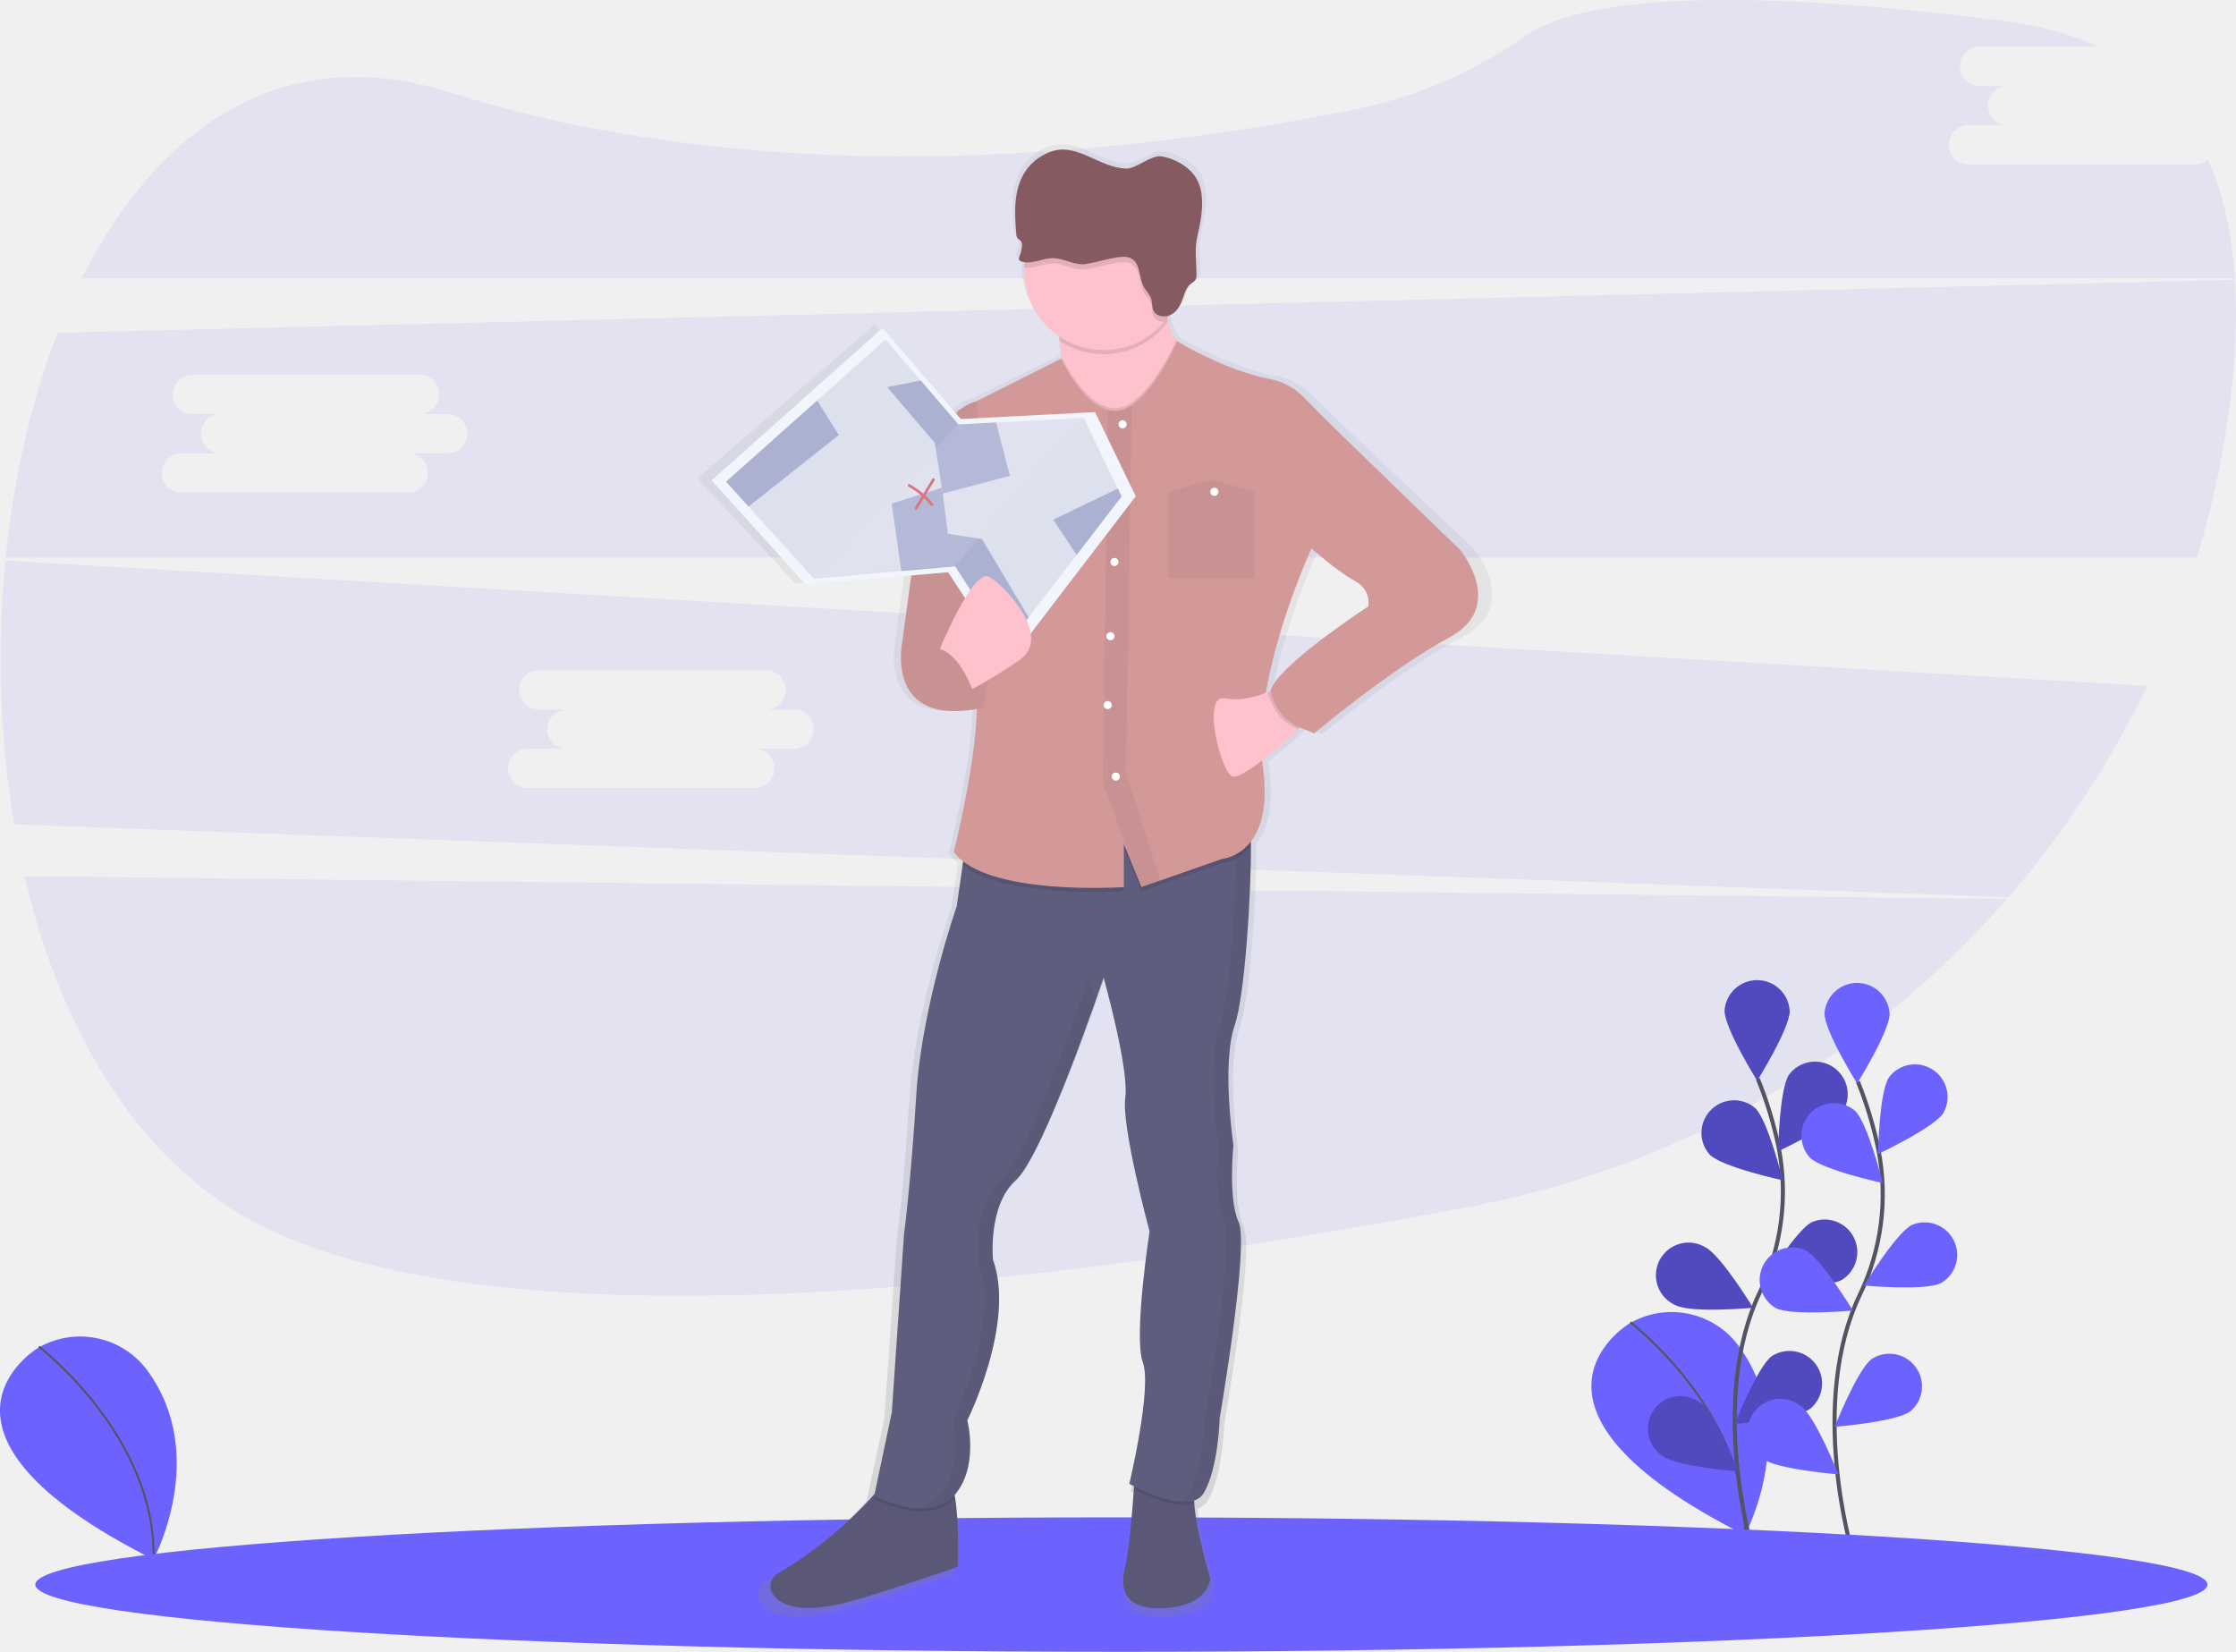
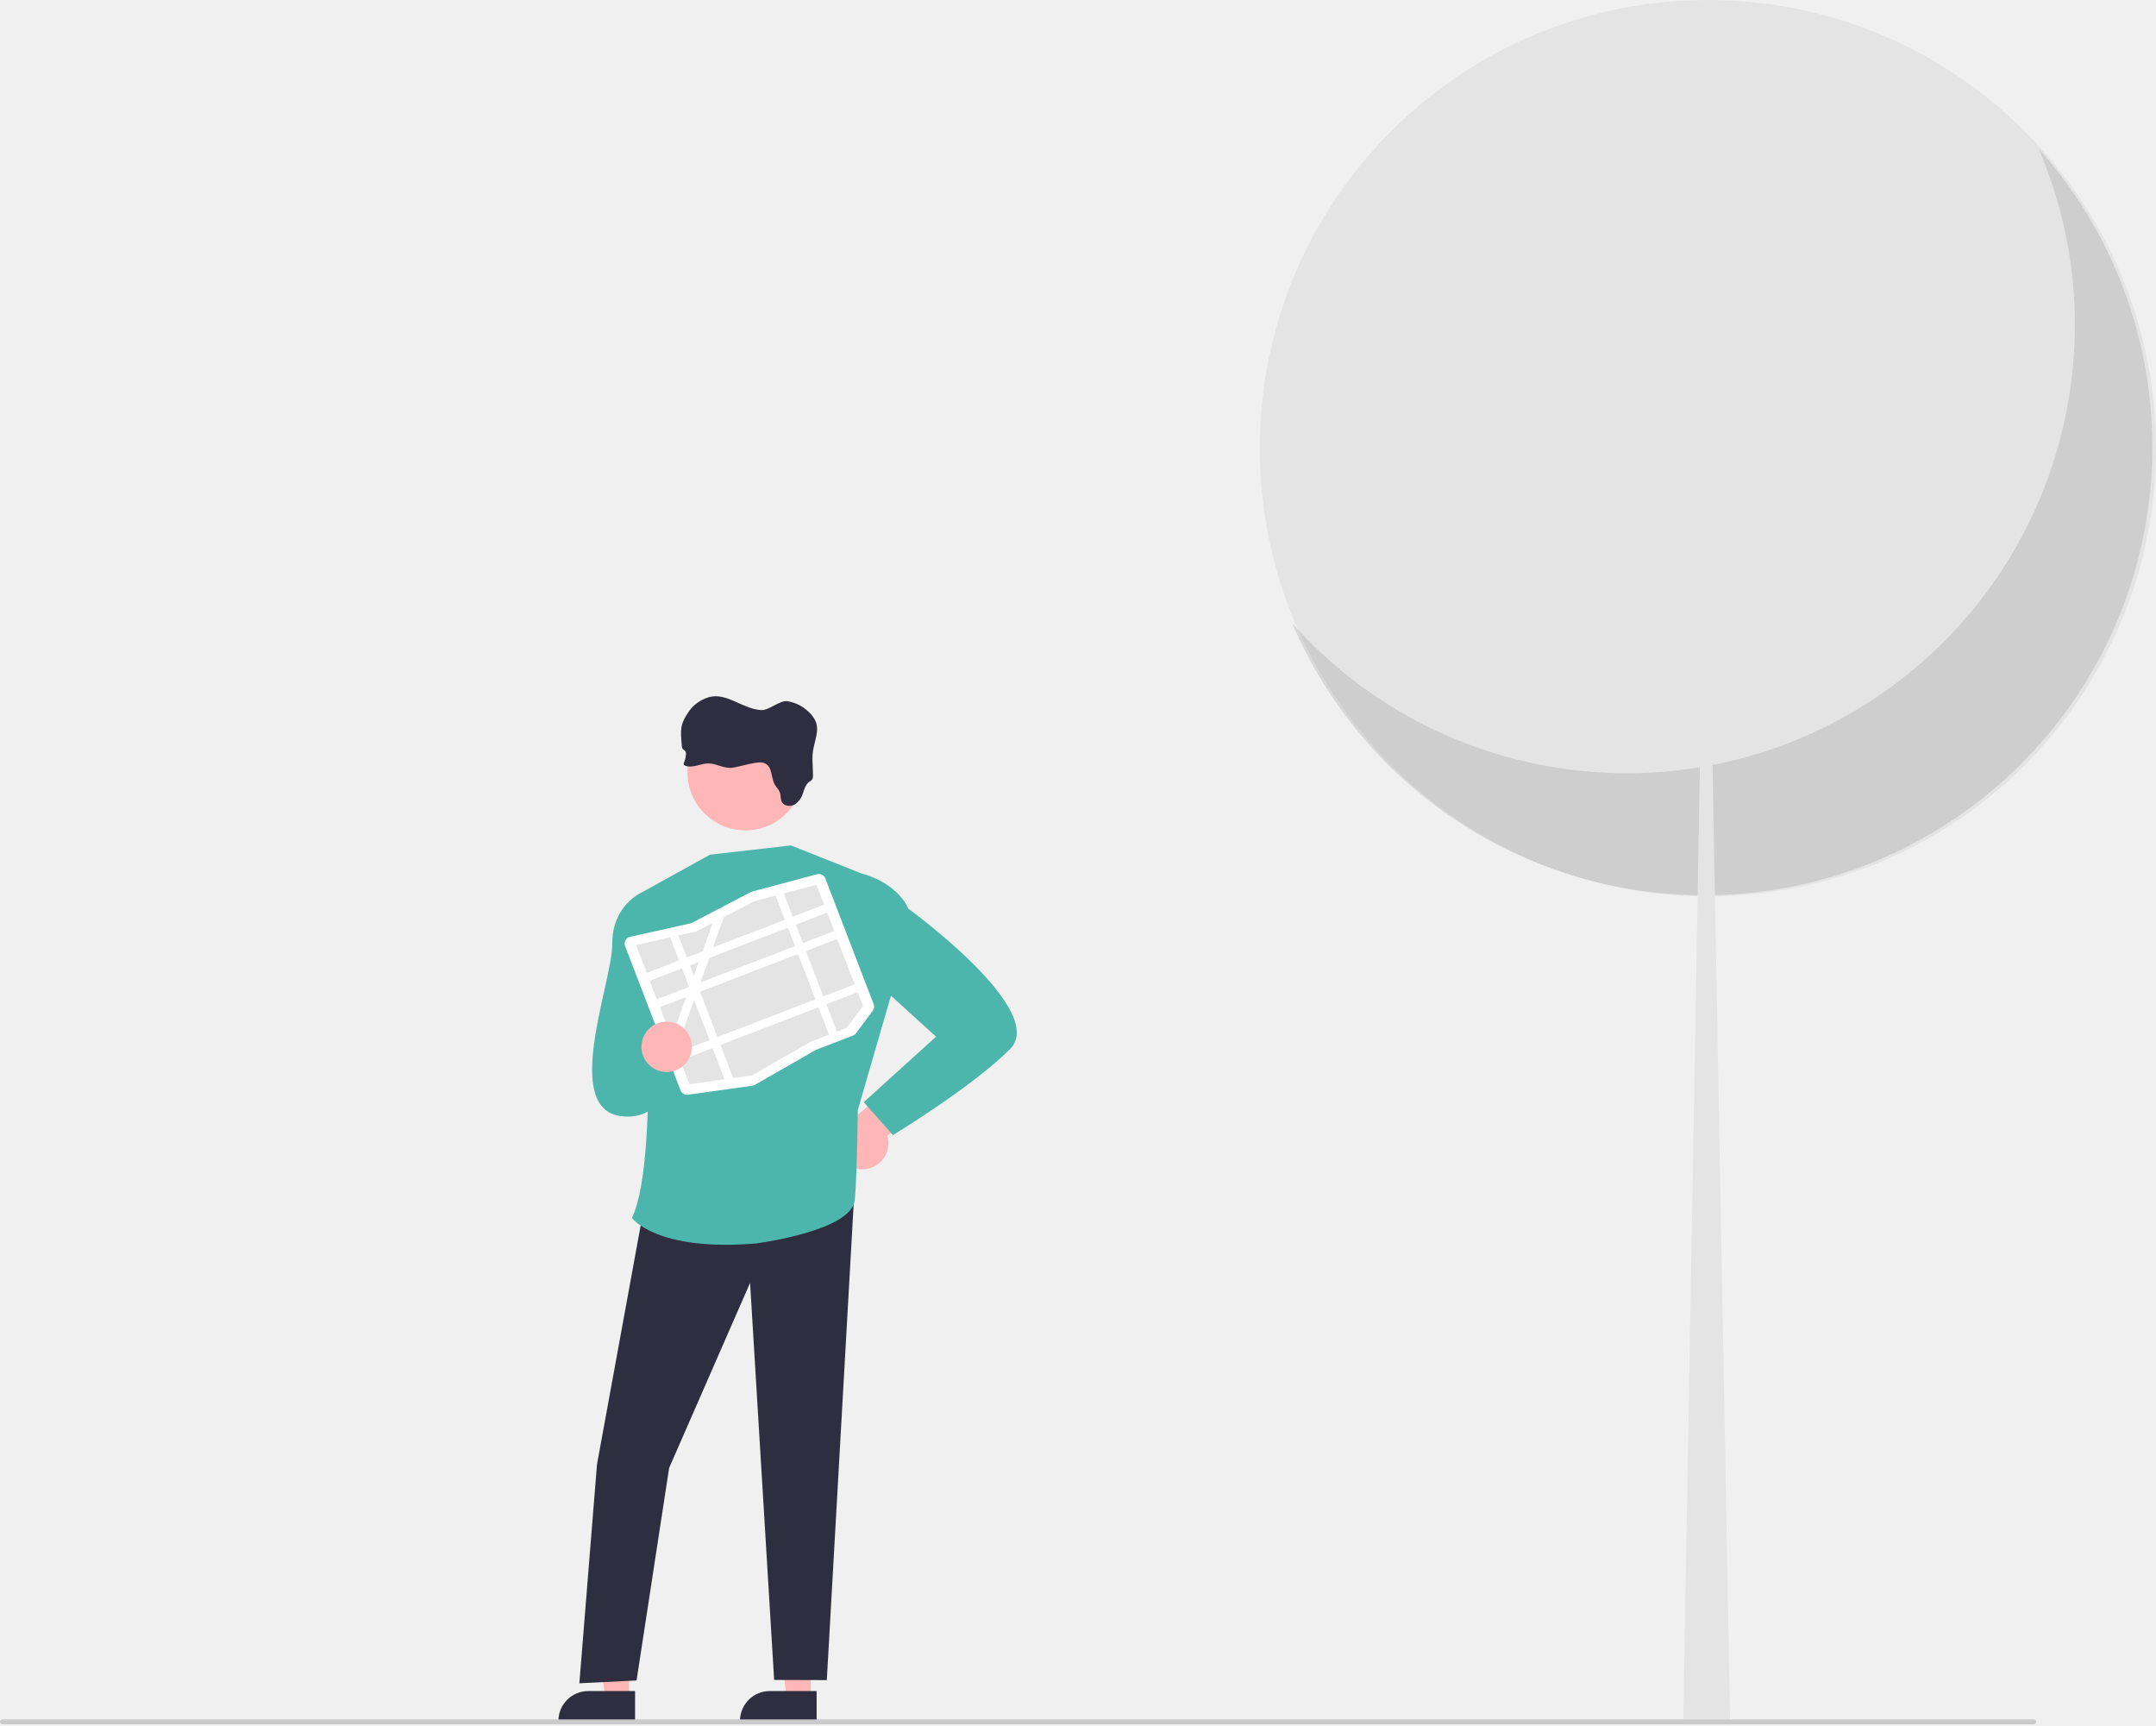
- <svg xmlns="http://www.w3.org/2000/svg" id="86b9c162-e770-4ffa-9cda-84e615f7dc7a" data-name="Layer 1" width="1097.33" height="810.62" viewBox="0 0 1097.33 810.62">
-   <defs>
-     <linearGradient id="18f7bdf6-b159-4951-801a-ccf90bc3291f" x1="588.67" y1="838.15" x2="588.67" y2="115.47" gradientUnits="userSpaceOnUse">
-       <stop offset="0" stop-color="gray" stop-opacity="0.25" />
-       <stop offset="0.54" stop-color="gray" stop-opacity="0.12" />
-       <stop offset="1" stop-color="gray" stop-opacity="0.1" />
-     </linearGradient>
-   </defs>
-   <path d="M63.41,474.66C80.77,548.86,117.52,613,175.6,644.09c120.7,64.61,392.91,31.29,596.07-7A465.21,465.21,0,0,0,1036.21,485.9Z" transform="translate(-51.34 -44.69)" fill="#6c63ff" opacity="0.1" />
-   <path d="M850.65,694.41S783,735.21,907.68,798c0,0,27.46-51-2.9-92.57a40.94,40.94,0,0,0-53.12-11.64Z" transform="translate(-51.34 -44.69)" fill="#6c63ff" />
-   <path d="M851.43,693.55S909.31,737.83,907.68,798" transform="translate(-51.34 -44.69)" fill="none" stroke="#535461" stroke-miterlimit="10" />
-   <path d="M69.65,706.41S2,747.21,126.68,810c0,0,27.46-51-2.9-92.57a40.94,40.94,0,0,0-53.12-11.64Z" transform="translate(-51.34 -44.69)" fill="#6c63ff" />
-   <path d="M70.43,705.55S128.31,749.83,126.68,810" transform="translate(-51.34 -44.69)" fill="none" stroke="#535461" stroke-miterlimit="10" />
-   <path d="M911,803.77s-21.19-72,4-124.91a113.65,113.65,0,0,0,9.19-71.3A191.13,191.13,0,0,0,914,574.1" transform="translate(-51.34 -44.69)" fill="none" stroke="#535461" stroke-miterlimit="10" stroke-width="2" />
-   <path d="M929.69,540.64c0,8.82-16,34.39-16,34.39s-16-25.57-16-34.39a16,16,0,0,1,31.93,0Z" transform="translate(-51.34 -44.69)" fill="#6c63ff" />
-   <path d="M956.08,589.48c-4.79,7.4-32.09,20.19-32.09,20.19s.5-30.14,5.29-37.54a16,16,0,0,1,26.8,17.36Z" transform="translate(-51.34 -44.69)" fill="#6c63ff" />
-   <path d="M954.93,672.95c-7.87,4-37.89,1.23-37.89,1.23s15.64-25.77,23.52-29.74a16,16,0,0,1,14.38,28.51Z" transform="translate(-51.34 -44.69)" fill="#6c63ff" />
-   <path d="M939.83,735.91c-7.09,5.24-37.14,7.61-37.14,7.61s11.06-28,18.15-33.29a16,16,0,0,1,19,25.67Z" transform="translate(-51.34 -44.69)" fill="#6c63ff" />
-   <path d="M890.46,611.38c6.32,6.14,35.79,12.51,35.79,12.51s-7.22-29.27-13.54-35.41a16,16,0,0,0-22.25,22.9Z" transform="translate(-51.34 -44.69)" fill="#6c63ff" />
-   <path d="M873.75,685.23c7.87,4,37.89,1.23,37.89,1.23S896,660.69,888.12,656.72a16,16,0,1,0-14.38,28.51Z" transform="translate(-51.34 -44.69)" fill="#6c63ff" />
-   <path d="M867.35,759.24c7.09,5.24,37.14,7.61,37.14,7.61s-11.06-28-18.15-33.29a16,16,0,1,0-19,25.67Z" transform="translate(-51.34 -44.69)" fill="#6c63ff" />
-   <path d="M929.69,540.64c0,8.82-16,34.39-16,34.39s-16-25.57-16-34.39a16,16,0,0,1,31.93,0Z" transform="translate(-51.34 -44.69)" opacity="0.25" />
-   <path d="M956.08,589.48c-4.79,7.4-32.09,20.19-32.09,20.19s.5-30.14,5.29-37.54a16,16,0,0,1,26.8,17.36Z" transform="translate(-51.34 -44.69)" opacity="0.25" />
-   <path d="M954.93,672.95c-7.87,4-37.89,1.23-37.89,1.23s15.64-25.77,23.52-29.74a16,16,0,0,1,14.38,28.51Z" transform="translate(-51.34 -44.69)" opacity="0.25" />
-   <path d="M939.83,735.91c-7.09,5.24-37.14,7.61-37.14,7.61s11.06-28,18.15-33.29a16,16,0,0,1,19,25.67Z" transform="translate(-51.34 -44.69)" opacity="0.25" />
-   <path d="M890.46,611.38c6.32,6.14,35.79,12.51,35.79,12.51s-7.22-29.27-13.54-35.41a16,16,0,0,0-22.25,22.9Z" transform="translate(-51.34 -44.69)" opacity="0.25" />
-   <path d="M873.75,685.23c7.87,4,37.89,1.23,37.89,1.23S896,660.69,888.12,656.72a16,16,0,1,0-14.38,28.51Z" transform="translate(-51.34 -44.69)" opacity="0.25" />
-   <path d="M867.35,759.24c7.09,5.24,37.14,7.61,37.14,7.61s-11.06-28-18.15-33.29a16,16,0,1,0-19,25.67Z" transform="translate(-51.34 -44.69)" opacity="0.25" />
-   <path d="M960,805.14s-21.19-72,4-124.91a113.65,113.65,0,0,0,9.19-71.3,191.13,191.13,0,0,0-10.09-33.46" transform="translate(-51.34 -44.69)" fill="none" stroke="#535461" stroke-miterlimit="10" stroke-width="2" />
-   <path d="M978.73,542c0,8.82-16,34.39-16,34.39s-16-25.57-16-34.39a16,16,0,0,1,31.93,0Z" transform="translate(-51.34 -44.69)" fill="#6c63ff" />
-   <path d="M1005.12,590.85C1000.33,598.25,973,611,973,611s.5-30.14,5.29-37.54a16,16,0,0,1,26.8,17.36Z" transform="translate(-51.34 -44.69)" fill="#6c63ff" />
-   <path d="M1004,674.32c-7.87,4-37.89,1.23-37.89,1.23s15.64-25.77,23.52-29.74A16,16,0,0,1,1004,674.32Z" transform="translate(-51.34 -44.69)" fill="#6c63ff" />
-   <path d="M988.87,737.28c-7.09,5.24-37.14,7.61-37.14,7.61s11.06-28,18.15-33.29a16,16,0,0,1,19,25.67Z" transform="translate(-51.34 -44.69)" fill="#6c63ff" />
-   <path d="M939.5,612.75c6.32,6.14,35.79,12.51,35.79,12.51s-7.22-29.27-13.54-35.41a16,16,0,0,0-22.25,22.9Z" transform="translate(-51.34 -44.69)" fill="#6c63ff" />
-   <path d="M922.78,686.6c7.87,4,37.89,1.23,37.89,1.23S945,662.06,937.16,658.09a16,16,0,0,0-14.38,28.51Z" transform="translate(-51.34 -44.69)" fill="#6c63ff" />
-   <path d="M916.38,760.61c7.09,5.24,37.14,7.61,37.14,7.61s-11.06-28-18.15-33.29a16,16,0,1,0-19,25.67Z" transform="translate(-51.34 -44.69)" fill="#6c63ff" />
-   <path d="M1128.77,125.41H1017.3a9.63,9.63,0,1,1,0-19.27h19.27a9.63,9.63,0,0,1,0-19.27H1022.8a9.63,9.63,0,0,1,0-19.27H1081c-12.91-6-28-10.27-45.38-12.51-158.64-20.38-215.28-6.9-235.26,7-24.65,17.1-52.15,29.68-81.54,35.74C620.92,118,437.87,142.29,272,90c-82.46-26-143.75,17.92-180.48,91.28H1148.13c-1.38-21.32-5.51-41-13.09-58.24A9.58,9.58,0,0,1,1128.77,125.41Z" transform="translate(-51.34 -44.69)" fill="#6c63ff" opacity="0.1" />
-   <path d="M54,319.79a491.06,491.06,0,0,0,4.33,129.46L1037,485a460,460,0,0,0,68-103.7ZM441,412.14H421.77a9.63,9.63,0,0,1,0,19.27H310.3a9.63,9.63,0,1,1,0-19.27h19.27a9.63,9.63,0,0,1,0-19.27H315.8a9.63,9.63,0,0,1,0-19.27H427.27a9.63,9.63,0,1,1,0,19.27H441a9.63,9.63,0,0,1,0,19.27Z" transform="translate(-51.34 -44.69)" fill="#6c63ff" opacity="0.1" />
-   <path d="M1148.17,182,79.68,208c-13,33.41-21.61,71.19-25.59,110.34H1129.45A456.46,456.46,0,0,0,1145,248C1148.17,225,1149.46,202.71,1148.17,182ZM271,267.14H251.77a9.63,9.63,0,0,1,0,19.27H140.3a9.63,9.63,0,1,1,0-19.27h19.27a9.63,9.63,0,0,1,0-19.27H145.8a9.63,9.63,0,0,1,0-19.27H257.27a9.63,9.63,0,1,1,0,19.27H271a9.63,9.63,0,0,1,0,19.27Z" transform="translate(-51.34 -44.69)" fill="#6c63ff" opacity="0.1" />
-   <ellipse cx="550.33" cy="777.62" rx="533" ry="33" fill="#6c63ff" />
-   <path d="M774.44,313.8s-61.81-58.17-70.74-66.87c-3.11-3-6.05-6-8.56-8.53a33.57,33.57,0,0,0-17.73-9.29c-23.16-4.39-46.85-18.63-46.85-18.63h0c-.13-.17-.26-.32-.38-.5a28.17,28.17,0,0,1-4.35-9.3c-.13-.49-.26-1-.37-1.52q.56-.72,1.09-1.47a7.16,7.16,0,0,0,1.17-.53c2.93-1.67,4.58-4.76,5.69-7.8,1-2.69,1.8-5.66,4.18-7.41a8.74,8.74,0,0,0,2.27-1.81,5.33,5.33,0,0,0,.53-3.09c0-6.83-1.09-12.07.5-18.73,2.54-10.66,4.87-24-3.18-31.91a28.11,28.11,0,0,0-15.16-7.55c-5.17-.82-12.82,6.22-18.06,6-13.35-.51-24.6-12.55-37.29-8.66a26.22,26.22,0,0,0-13.7,9.82c-6.26,8.92-5.66,20.46-4.76,31.1a3.87,3.87,0,0,0,.69,2.27c.47.55,1.22.84,1.68,1.39a3.37,3.37,0,0,1,.52,2.49,16.34,16.34,0,0,1-1.24,5,2,2,0,0,0-.19,1.81,1.89,1.89,0,0,0,1,.68,9.09,9.09,0,0,0,1.65.39c-.09.88-.17,1.76-.2,2.65,0,.5,0,1,0,1.51a39.14,39.14,0,0,0,17.82,32.68c.11.72.23,1.46.34,2.23.34,2.37.65,5,.88,7.86,0,.52.08,1,.12,1.57l-.27-.55-43,21.08a21.31,21.31,0,0,0-8.67,4.25l-.85.42v.25q-.53.44-1.08.94L480.63,203.9l-87,75.52,47.84,51.51,53.76-4.48c-2.65,18.2-4.46,32.15-4.46,32.15s-9.83,42.13,37.79,34.07c-.31,26.57-11.69,70.91-11.69,70.91a23.42,23.42,0,0,0,4.63,4.57l-.27,1.81-3,20.37s-17.86,49.48-20.6,93.61-6.18,68.87-6.18,68.87l-6.18,88.27-8.69,40.36a204.06,204.06,0,0,1-49.4,39.5,6.92,6.92,0,0,0-2.8,9.48c3.52,6.06,14.35,12.35,47.15,2.27,52.2-16,47.39-15.38,47.39-15.38s.77-21.42-1.45-34.12c-.07-.38-.14-.75-.21-1.12,12.5-14.09,6.46-37,6.46-37s24.72-48.14,13-79.57c0,0-2.75-26.75,11.68-39.45.2-.18.41-.38.62-.59l.19-.2.47-.5.21-.23.55-.64.12-.14c.22-.27.45-.56.68-.86l.18-.24L552,622l.22-.32.54-.79.18-.26.73-1.11.14-.22.61-1,.23-.38.56-.94.21-.36.77-1.34v0l.77-1.38.22-.41.59-1.09.23-.44.71-1.35.09-.17.82-1.6.2-.39.64-1.27.24-.48.67-1.36.17-.34.84-1.75.14-.29.7-1.49.24-.51.65-1.39.21-.45.86-1.87,0,0,.83-1.85.23-.51.65-1.47.22-.51L568,591l0-.08.87-2,.19-.43.68-1.58.23-.53.71-1.69.14-.32.86-2,.14-.33.71-1.7.23-.55.65-1.59.19-.46.83-2,.07-.17.75-1.85.23-.57.61-1.52.22-.55.72-1.82.07-.19.78-2,.23-.58.56-1.43.24-.63.59-1.52.17-.45.73-1.89.2-.52.53-1.38.27-.7.47-1.22.25-.66.66-1.75.19-.51.48-1.28.27-.71.4-1.07.27-.73.45-1.21.29-.78.45-1.22.29-.78.31-.84.29-.8.25-.69.67-1.82.11-.31.31-.86.21-.57.32-.87.15-.41c2.87-7.91,4.63-13,4.63-13s13,45.47,11,59.51,12.36,66.2,12.36,66.2-8.24,52.16-3.43,64.86-6.87,60.18-6.87,60.18.89.49,2.4,1.24l-.09,1.29c-.75,10.44-2.38,30.5-4.37,38.26-2.75,10.7-1.37,22.07,20.6,20.73s22.66-14.71,22.66-14.71-7.25-23.38-8.14-37.17c0-.45,0-.89-.06-1.32l0,0,.62-.23.18-.07c.25-.11.49-.22.72-.34l0,0c.22-.12.42-.24.63-.37l.18-.12q.26-.18.51-.38l.12-.1q.3-.25.57-.52l.13-.13q.21-.23.41-.47l.14-.18c.16-.21.32-.43.47-.67,7.55-12,8.24-37.45,8.24-37.45s15.11-85.59,9.62-97-2.75-38.11-2.75-38.11-6.18-40.12.69-59.51c5.14-14.52,8.36-64.66,8.21-88.65q0-.75,0-1.47c0-.17,0-.34,0-.51,5.12-6.36,9-17.52,6.24-37.08-.16-1.11-.28-2.23-.4-3.37,7.8-5.83,15.5-12.68,15.5-12.68l2.66-2.74.85-.88c.74.31,1.52.59,2.33.84,3,1.36,5.14,2.12,5.14,2.12s39.15-32.1,68.68-47.48S774.44,313.8,774.44,313.8Zm-46.7,28.08S686.53,368,679,381.34a10,10,0,0,0-1,2.38l-1,.42h0l-1.26.48c6.31-36,23.2-71.49,23.2-71.49s13,11.37,22,16S727.74,341.89,727.74,341.89Z" transform="translate(-51.34 -44.69)" fill="url(#18f7bdf6-b159-4951-801a-ccf90bc3291f)" />
-   <path d="M475.73,828.55c-31.64,10-42.09,3.76-45.48-2.25a7,7,0,0,1,2.7-9.39,198.05,198.05,0,0,0,48-39.54c3.52-4,5.37-6.45,5.37-6.45s24.51-4.64,30.47,0c1.49,1.16,2.53,4.4,3.24,8.6,2.14,12.58,1.4,33.8,1.4,33.8S526.07,812.65,475.73,828.55Z" transform="translate(-51.34 -44.69)" fill="#5b5877" />
-   <path d="M645.3,819.27s-.66,13.25-21.86,14.57-22.52-9.94-19.87-20.53c1.92-7.68,3.49-27.55,4.21-37.9.27-3.93.42-6.48.42-6.48s33.12-3.31,29.81,6a20.65,20.65,0,0,0-.56,7.56C638.31,796.12,645.3,819.27,645.3,819.27Z" transform="translate(-51.34 -44.69)" fill="#5b5877" />
-   <path d="M520,779.52l-.59.68c-12.59,13.91-39.08,0-39.08,0l.59-2.82c3.52-4,5.37-6.45,5.37-6.45s24.51-4.64,30.47,0C518.29,772.08,519.33,775.32,520,779.52Z" transform="translate(-51.34 -44.69)" opacity="0.1" />
-   <path d="M638,774.89a20.65,20.65,0,0,0-.56,7.56c-8.66,3-24-4.1-29.67-7,.27-3.93.42-6.48.42-6.48S641.33,765.62,638,774.89Z" transform="translate(-51.34 -44.69)" opacity="0.1" />
-   <path d="M659.21,644.4c5.3,11.26-9.27,96-9.27,96s-.66,25.17-7.95,37.09-36.43-4.64-36.43-4.64,11.26-47,6.62-59.62S615.49,649,615.49,649s-13.91-51.67-11.92-65.58-10.6-59-10.6-59-29.15,86.78-43.06,99.36-11.26,39.08-11.26,39.08c11.26,31.13-12.59,78.83-12.59,78.83s6,23.18-6.62,37.09-39.08,0-39.08,0L489,737.8l6-87.44s3.31-24.51,6-68.23,19.87-92.74,19.87-92.74l2.88-20.18,2.42-16.92s134.47-4.64,137.78-5.3c.83-.17,1.25,4.89,1.29,12.86.15,23.77-3,73.43-7.92,87.82-6.62,19.21-.66,59-.66,59S653.91,633.14,659.21,644.4Z" transform="translate(-51.34 -44.69)" fill="#5f5d7e" />
-   <g opacity="0.05">
-     <path d="M585.69,524.5s-29.15,86.78-43.06,99.36-11.26,39.08-11.26,39.08c11.26,31.13-12.59,78.83-12.59,78.83s6,23.18-6.62,37.09a19,19,0,0,1-12.22,6c7,.73,14.39-.33,19.5-6,12.59-13.91,6.62-37.09,6.62-37.09s23.85-47.69,12.59-78.83c0,0-2.65-26.5,11.26-39.08,10.69-9.67,30.36-63.11,38.91-87.37C587.06,529.41,585.69,524.5,585.69,524.5Z" transform="translate(-51.34 -44.69)" />
-     <path d="M656.56,606.64s-6-39.74.66-59c5-14.39,8.06-64.05,7.92-87.82,0-8-.46-13-1.29-12.86-.41.08-2.88.23-6.87.42.56,1.36.84,5.92.88,12.45.15,23.77-3,73.43-7.92,87.82-6.62,19.21-.66,59-.66,59s-2.65,26.5,2.65,37.76-9.27,96-9.27,96-.66,25.17-7.95,37.09a8.84,8.84,0,0,1-6.08,4c5.67.84,10.83.14,13.36-4,7.29-11.92,7.95-37.09,7.95-37.09s14.57-84.79,9.27-96S656.56,606.64,656.56,606.64Z" transform="translate(-51.34 -44.69)" />
-   </g>
-   <path d="M639.34,219.8,634.7,265.5s-73.53,15.9-65.58-9.94c3.76-12.23,4-25.36,3.13-35.79-.23-2.82-.52-5.44-.85-7.79a111.52,111.52,0,0,0-2.28-12.06s57-43.06,54.32-13.91a47.46,47.46,0,0,0,1.05,16.47,28.24,28.24,0,0,0,4.2,9.21C633.38,218.31,639.34,219.8,639.34,219.8Z" transform="translate(-51.34 -44.69)" fill="#fdc2cc" />
-   <path d="M624.5,202.49c-.53.72-1.09,1.43-1.66,2.11A39.09,39.09,0,0,1,571.4,212a111.52,111.52,0,0,0-2.28-12.06s57-43.06,54.32-13.91A47.46,47.46,0,0,0,624.5,202.49Z" transform="translate(-51.34 -44.69)" opacity="0.1" />
-   <path d="M632.05,177.4a39.08,39.08,0,0,1-78.16,0c0-.5,0-1,0-1.5a39.08,39.08,0,0,1,78.13,1.5Z" transform="translate(-51.34 -44.69)" fill="#fdc2cc" />
-   <path d="M665.14,459.87a21.3,21.3,0,0,1-13.88,8.33l-30.44,10.65-.07,0-9.23,3.23-3.87-9.52-4.74-11.68v21.2s-58.16,4-79.26-12.89l2.42-16.92s134.47-4.64,137.78-5.3C664.68,446.84,665.1,451.89,665.14,459.87Z" transform="translate(-51.34 -44.69)" opacity="0.1" />
-   <path d="M639.34,219.8,634.7,265.5s-73.53,15.9-65.58-9.94c3.76-12.23,4-25.36,3.13-35.79,1.27,2.66,10.62,21.48,22.71,24.75h0a13.11,13.11,0,0,0,4.63.44,15.37,15.37,0,0,0,7.13-2.76c10.88-7.23,20-26.26,22-30.5C633.38,218.31,639.34,219.8,639.34,219.8Z" transform="translate(-51.34 -44.69)" opacity="0.1" />
-   <path d="M762.55,357.58c-28.48,15.24-66.24,47-66.24,47s-27.82-9.94-20.53-23.18,47-39.08,47-39.08,2-7.95-6.62-12.59-21.2-15.9-21.2-15.9-29.81,64.25-23.85,107.31-19.87,45-19.87,45l-30.44,10.65-.07,0-9.23,3.23-3.87-9.52-4.74-11.68v21.2s-67.57,4.64-83.46-17.22c0,0,14.57-58.29,10.6-80.81s-8.61-135.79-8.61-135.79l50.67-25.5S582,242.33,595,245.86h0a13.11,13.11,0,0,0,4.63.44,15.37,15.37,0,0,0,7.13-2.76c12.27-8.15,22.35-31.35,22.35-31.35s22.85,14.1,45.19,18.45a32.1,32.1,0,0,1,17.1,9.2c2.42,2.53,5.26,5.44,8.26,8.45,8.61,8.61,68.23,66.24,68.23,66.24S791,342.34,762.55,357.58Z" transform="translate(-51.34 -44.69)" fill="#d39999" />
-   <path d="M697,393.35l-8.7,9.21-2.56,2.72s-23.18,21.2-29.15,20.53-15.9-41.07-4-38.42c7.24,1.61,15.71-.93,21.23-3.18h0a56.17,56.17,0,0,0,5.92-2.78Z" transform="translate(-51.34 -44.69)" fill="#fdc2cc" />
-   <path d="M632.05,177.4a38.9,38.9,0,0,1-9.22,25.21,5.64,5.64,0,0,1-5.25-2.51c-1.1-1.93-.64-4.35-1.37-6.43s-2.39-3.51-3.44-5.36c-2.66-4.66-1.54-11.72-6.41-14.22-2.24-1.14-4.95-.76-7.45-.34-4.91.81-9.85,2.42-14.69,3.09-5.52.78-10.49-2.81-15.94-2.89-4.86-.08-9.74,2.77-14.35,1.95a39.08,39.08,0,0,1,78.13,1.5Z" transform="translate(-51.34 -44.69)" opacity="0.1" />
-   <path d="M598.91,171.1c2.5-.41,5.21-.8,7.45.35,4.87,2.49,3.75,9.55,6.41,14.21,1.05,1.85,2.75,3.36,3.45,5.36s.27,4.5,1.37,6.43c1.59,2.79,5.9,3.2,8.73,1.54s4.41-4.71,5.48-7.73c.94-2.66,1.73-5.6,4-7.34a8.48,8.48,0,0,0,2.19-1.79,5.4,5.4,0,0,0,.52-3.06c0-6.76-1.05-12,.48-18.55,2.45-10.56,4.69-23.78-3.07-31.61a26.85,26.85,0,0,0-14.62-7.48c-5-.82-12.36,6.16-17.42,6-12.87-.51-23.73-12.43-36-8.58a25.32,25.32,0,0,0-13.22,9.73c-6,8.84-5.46,20.26-4.59,30.81a3.9,3.9,0,0,0,.67,2.25c.45.54,1.18.83,1.62,1.38a3.41,3.41,0,0,1,.5,2.46,16.55,16.55,0,0,1-1.19,5,2.06,2.06,0,0,0-.18,1.8,1.82,1.82,0,0,0,1,.68c5,1.8,10.4-1.67,15.75-1.58s10.43,3.67,15.95,2.89C589.06,173.52,594,171.91,598.91,171.1Z" transform="translate(-51.34 -44.69)" fill="#865a61" />
-   <path d="M620.83,476.86l-.07,0-9.57,3.56-3.54-9.85-15-41.82L595,245.86h0a13.11,13.11,0,0,0,4.63.44,15.37,15.37,0,0,0,7.13-2.76h0l-2.84,180Z" transform="translate(-51.34 -44.69)" opacity="0.05" />
-   <circle cx="550.91" cy="208.23" r="1.99" fill="#fff" />
-   <circle cx="546.93" cy="275.79" r="1.99" fill="#fff" />
-   <circle cx="543.62" cy="346.01" r="1.99" fill="#fff" />
-   <circle cx="547.6" cy="381.11" r="1.99" fill="#fff" />
-   <polygon points="615.83 283.74 573.43 283.74 573.43 241.35 594.63 235.38 615.83 241.35 615.83 283.74" opacity="0.05" />
-   <circle cx="548.92" cy="239.36" r="1.99" fill="#fff" />
-   <circle cx="595.95" cy="241.35" r="1.99" fill="#fff" />
-   <circle cx="544.95" cy="312.22" r="1.99" fill="#fff" />
-   <path d="M530.71,241.66s-18.55,2.65-24.51,36.43-11.92,80.81-11.92,80.81S484.34,402.62,534,392l2.65-15.24s-5,17.55-3.64-17.55,1.66-58,1.66-58Z" transform="translate(-51.34 -44.69)" fill="#d39999" />
-   <path d="M530.71,241.66s-18.55,2.65-24.51,36.43-11.92,80.81-11.92,80.81S484.34,402.62,534,392l2.65-15.24s-7.62,16.89-6.29-18.22,4.31-57.3,4.31-57.3Z" transform="translate(-51.34 -44.69)" opacity="0.05" />
-   <path d="M697,393.35l-8.7,9.21c-12.37-5-14.77-18.11-14.77-18.11l.32-.24h0a56.17,56.17,0,0,0,5.92-2.78Z" transform="translate(-51.34 -44.69)" opacity="0.1" />
-   <path d="M684.72,376.46l-9.89,7.33s3.27,17.84,21.81,19.83l7.95-13.91Z" transform="translate(-51.34 -44.69)" fill="#d39999" />
-   <polygon points="349.25 235.77 433.13 160.96 471.52 205.63 537.4 202.23 557.37 243.53 494.65 325.45 465.27 280.82 395.39 286.8 349.25 235.77" fill="#f2f5fb" />
-   <polygon points="550.42 243.63 528.35 272.3 504.8 302.9 493.92 317.05 468.75 277.89 442.35 280.21 399.37 283.98 367.35 248.57 356.34 236.4 401.01 196.56 434.57 166.64 451.86 186.76 470.36 208.29 488.84 207.34 531.8 205.12 548.57 239.8 550.42 243.63" fill="#dde0ed" />
-   <polygon points="411.67 213.48 367.35 248.57 356.34 236.4 401.01 196.56 411.67 213.48" fill="#abb1d1" />
-   <polygon points="462.23 239.33 458.74 217.34 435.42 189.97 451.86 186.76 470.36 208.29 488.84 207.34 495.62 233.53 462.69 242.2 462.23 239.33" fill="#abb1d1" />
-   <polygon points="550.42 243.63 528.35 272.3 516.89 255.02 548.57 239.8 550.42 243.63" fill="#abb1d1" />
-   <polygon points="504.8 302.9 493.92 317.05 468.75 277.89 442.35 280.21 437.56 247.1 462.23 239.33 465.19 261.95 481.88 264.54 504.8 302.9" fill="#abb1d1" />
-   <path d="M508.88,293a.66.66,0,0,1-.64-.23,38.34,38.34,0,0,0-11.07-9.27.66.66,0,1,1,.64-1.16,39.67,39.67,0,0,1,11.45,9.59.66.66,0,0,1-.39,1.07Z" transform="translate(-51.34 -44.69)" fill="#d7666f" />
-   <path d="M501,294.84a.66.66,0,0,1-.69-1l8.58-14.17a.66.66,0,0,1,1.13.69l-8.58,14.17A.66.66,0,0,1,501,294.84Z" transform="translate(-51.34 -44.69)" fill="#d7666f" />
-   <polygon points="399.39 283.1 470.21 208.14 531.67 205.15 468.92 277.63 399.39 283.1" fill="#fff" opacity="0.1" />
-   <path d="M512.16,364.16s16.56-40.63,24.51-36.41,31.13,29.55,15.24,40.63-27.16,16.36-27.16,16.36l-12.59-1.58Z" transform="translate(-51.34 -44.69)" fill="#fdc2cc" />
-   <path d="M503.22,364.53s15.19-11.92,27.46,24.18l-11.57,1.66-13.25-7.95Z" transform="translate(-51.34 -44.69)" fill="#d39999" />
-   <path d="M503.22,364.53s15.19-11.92,27.46,24.18l-11.57,1.66-13.25-7.95Z" transform="translate(-51.34 -44.69)" opacity="0.05" />
+ <svg xmlns="http://www.w3.org/2000/svg" id="ffcf1f7b-abca-46b6-8e43-585f7256c1ae" data-name="Layer 1" width="885.201" height="708.317" viewBox="0 0 885.201 708.317">
+   <path id="aabd4afe-642c-4327-a3f2-08ec89276309" data-name="Path 482" d="M305.958,803.976s-12.753-31.391,25.505-54.934Z" transform="translate(-157.3996 -95.84172)" fill="#f0f0f0" />
+   <path id="e302a207-98de-4798-aedc-79a63cff2427" data-name="Path 483" d="M290.274,803.405s-3.89-22.374-34-22.182Z" transform="translate(-157.3996 -95.84172)" fill="#f0f0f0" />
+   <path id="e16a8a0b-115e-4877-a9d6-27a72cf85b73" data-name="Path 482" d="M732.958,803.976s-12.753-31.391,25.505-54.934Z" transform="translate(-157.3996 -95.84172)" fill="#f0f0f0" />
+   <path id="b0706b48-08e0-43ea-ab25-36cfaee90c12" data-name="Path 483" d="M717.274,803.405s-3.89-22.374-34-22.182Z" transform="translate(-157.3996 -95.84172)" fill="#f0f0f0" />
+   <circle cx="565.054" cy="394.031" r="110.853" fill="#f0f0f0" />
+   <polygon points="565.358 394.03 565.663 394.03 571.145 708.317 559.572 708.317 565.358 394.03" fill="#f0f0f0" />
+   <circle cx="803.054" cy="479.085" r="80.853" fill="#f0f0f0" />
+   <polygon points="803.276 479.085 803.498 479.085 807.496 708.317 799.055 708.317 803.276 479.085" fill="#f0f0f0" />
+   <path d="M512.728,575.748a10.664,10.664,0,0,0,8.999-13.652L552.462,539.929l-18.409-6.992-26.364,22.123a10.721,10.721,0,0,0,5.039,20.689Z" transform="translate(-157.3996 -95.84172)" fill="#ffb6b6" />
+   <polygon points="332.796 697.353 323.037 697.352 318.394 659.71 332.798 659.71 332.796 697.353" fill="#ffb6b6" />
+   <path d="M492.684,802.655l-31.468-.001v-.398a12.249,12.249,0,0,1,12.248-12.248h.001l19.219.001Z" transform="translate(-157.3996 -95.84172)" fill="#2f2e41" />
+   <polygon points="258.253 697.353 248.494 697.352 243.852 659.71 258.255 659.71 258.253 697.353" fill="#ffb6b6" />
+   <path d="M418.142,802.655l-31.468-.001v-.398a12.249,12.249,0,0,1,12.248-12.248h.001l19.219.001Z" transform="translate(-157.3996 -95.84172)" fill="#2f2e41" />
+   <polygon points="265.791 488.031 245.109 601.135 237.875 690.973 261.361 689.818 274.73 602.578 307.96 526.618 317.85 689.608 339.47 689.678 351.103 483.507 265.791 488.031" fill="#2f2e41" />
+   <path d="M511.15,454.415l-28.989-11.534-33.256,3.805L420.712,462.271s8.624,108.158-3.877,133.527c0,0,10.016,13.874,50.826,10.487,0,0,39.753-5.024,40.739-18.06s1.193-36.737,1.193-36.737l13.799-47.551Z" transform="translate(-157.3996 -95.84172)" fill="#4db6ac" />
+   <path d="M432.044,464.353l-11.332-2.082s-12.057,5.287-11.934,21.041-21.301,68.57,4.332,70.785S432.044,516.642,432.044,516.642Z" transform="translate(-157.3996 -95.84172)" fill="#4db6ac" />
+   <path d="M501.956,461.126l9.194-6.711s14.038,3.171,19.23,14.471c0,0,57.566,41.75,41.732,57.584s-48.11,35.322-48.11,35.322l-11.95-13.531,29.649-26.86-24.323-22.158Z" transform="translate(-157.3996 -95.84172)" fill="#4db6ac" />
+   <path d="M487.255,412.893a23.799,23.799,0,0,1-47.599,0v-.913a23.799,23.799,0,0,1,47.581.913Z" transform="translate(-157.3996 -95.84172)" fill="#ffb6b6" />
+   <path d="M467.073,409.057c1.522-.25,3.173-.487,4.537.213,2.966,1.516,2.284,5.816,3.904,8.654.639,1.127,1.675,2.046,2.101,3.264s.164,2.74.834,3.916c.968,1.699,3.593,1.949,5.316.938a8.455,8.455,0,0,0,3.337-4.707c.572-1.62,1.054-3.41,2.436-4.47a5.164,5.164,0,0,0,1.334-1.09,3.289,3.289,0,0,0,.317-1.864c0-4.117-.639-7.308.292-11.297,1.492-6.431,2.856-9.61-1.87-14.378a16.351,16.351,0,0,0-8.903-4.555c-3.045-.499-7.527,3.751-10.609,3.654-7.838-.311-14.451-7.57-21.924-5.225a15.42,15.42,0,0,0-8.051,5.925c-3.654,5.383-3.325,7.466-2.795,13.891a2.375,2.375,0,0,0,.408,1.37c.274.329.719.505.987.84a2.077,2.077,0,0,1,.304,1.498,10.078,10.078,0,0,1-.725,3.045,1.254,1.254,0,0,0-.11,1.096,1.108,1.108,0,0,0,.609.414c3.045,1.096,6.334-1.017,9.592-.962s6.352,2.235,9.713,1.76C461.075,410.53,464.083,409.55,467.073,409.057Z" transform="translate(-157.3996 -95.84172)" fill="#2f2e41" />
+   <path d="M466.916,541.366a2.839,2.839,0,0,1-.629.162l-26.427,3.689a2.844,2.844,0,0,1-3.061-1.804l-22.748-59.191a2.856,2.856,0,0,1,2.044-3.812l0,0,24.852-5.546a2.271,2.271,0,0,0,.552-.202l24.172-12.638a2.829,2.829,0,0,1,.588-.229l26.602-7.092a2.851,2.851,0,0,1,3.402,1.735l19.834,51.611a2.842,2.842,0,0,1-.375,2.731l-6.86,9.212a2.852,2.852,0,0,1-1.266.96l-14.991,5.761a2.255,2.255,0,0,0-.311.148L467.312,541.178A2.856,2.856,0,0,1,466.916,541.366Z" transform="translate(-157.3996 -95.84172)" fill="#fff" />
+   <path d="M479.211,462.594l-3.378.901-8.952,2.388-.016.004-12.256,6.408-4.548,2.379-.002.001-6.831,3.571-.187.042-7.096,1.582-3.43.767-13.988,3.121,21.96,57.141,14.415-2.011,3.534-.494,7.533-1.053.087-.011,24.207-13.874,14.728-5.66,6.724-9.03-19.115-49.74Z" transform="translate(-157.3996 -95.84172)" fill="#e4e4e4" />
+   <rect x="420.954" y="481.098" width="78.016" height="3.476" transform="translate(-299.9926 101.2964) rotate(-21.02215)" fill="#fff" />
+   <rect x="425.111" y="491.915" width="78.016" height="3.476" transform="translate(-303.5963 103.5076) rotate(-21.02215)" fill="#fff" />
+   <rect x="433.508" y="513.765" width="78.016" height="3.476" transform="translate(-310.8756 107.9741) rotate(-21.02215)" fill="#fff" />
+   <polygon points="321.811 366.753 343.613 423.483 340.368 424.73 318.433 367.654 321.811 366.753" fill="#fff" />
+   <polygon points="297.21 376.453 292.733 388.91 291.181 393.23 287.56 403.312 286.784 405.467 286.007 407.633 284.985 410.476 277.646 430.901 275.738 425.936 281.722 409.28 283.076 405.509 283.274 404.959 284.875 400.5 286.895 394.878 288.448 390.556 292.659 378.833 292.661 378.832 297.21 376.453" fill="#fff" />
+   <polygon points="278.545 384.028 301.035 442.552 297.501 443.046 275.115 384.795 278.545 384.028" fill="#fff" />
+   <circle cx="273.731" cy="429.715" r="10.353" fill="#ffb6b6" />
+   <circle cx="701.225" cy="183.976" r="183.976" fill="#e4e4e4" />
+   <path d="M994.466,156.936A183.99,183.99,0,0,1,687.909,351.651,183.992,183.992,0,1,0,994.466,156.936Z" transform="translate(-157.3996 -95.84172)" opacity="0.1" style="isolation:isolate" />
+   <polygon points="700.72 183.975 700.214 183.975 691.116 705.577 710.323 705.577 700.72 183.975" fill="#e4e4e4" />
+   <path d="M992.4,803.643h-834a1,1,0,0,1,0-2h834a1,1,0,0,1,0,2Z" transform="translate(-157.3996 -95.84172)" fill="#cacaca" />
</svg>
